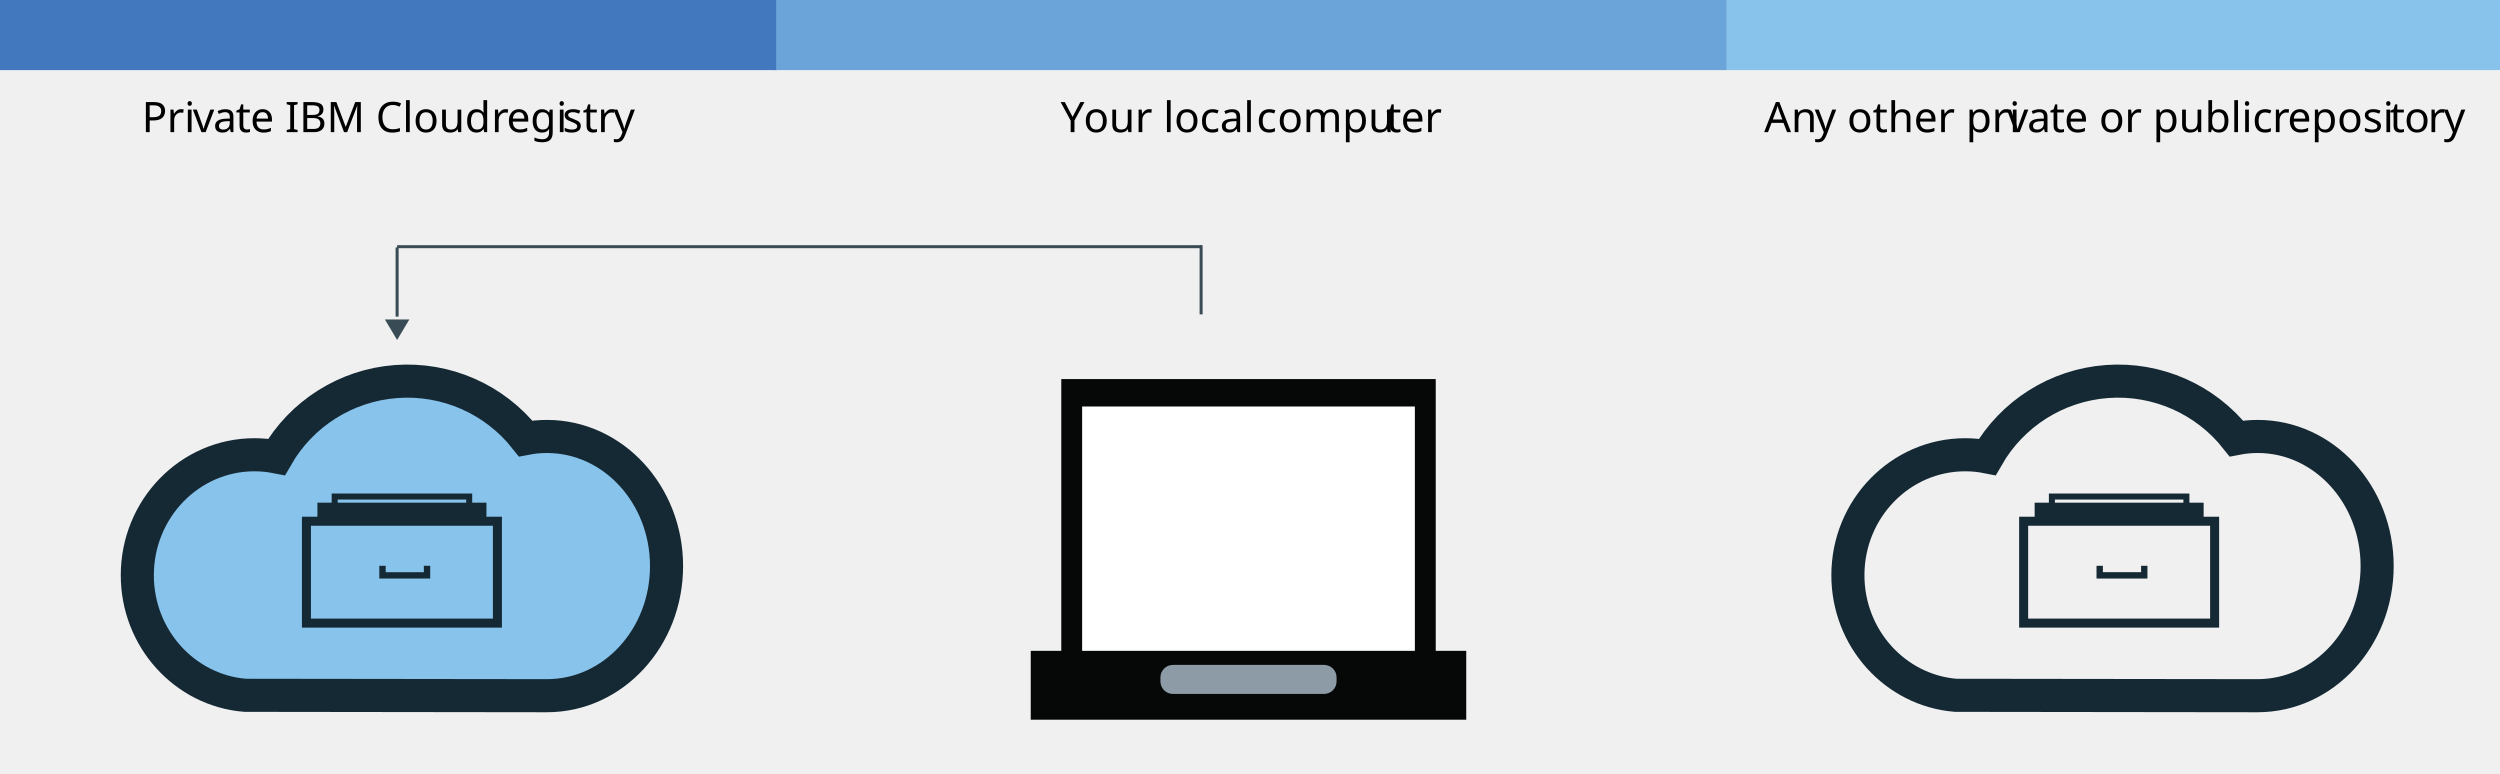
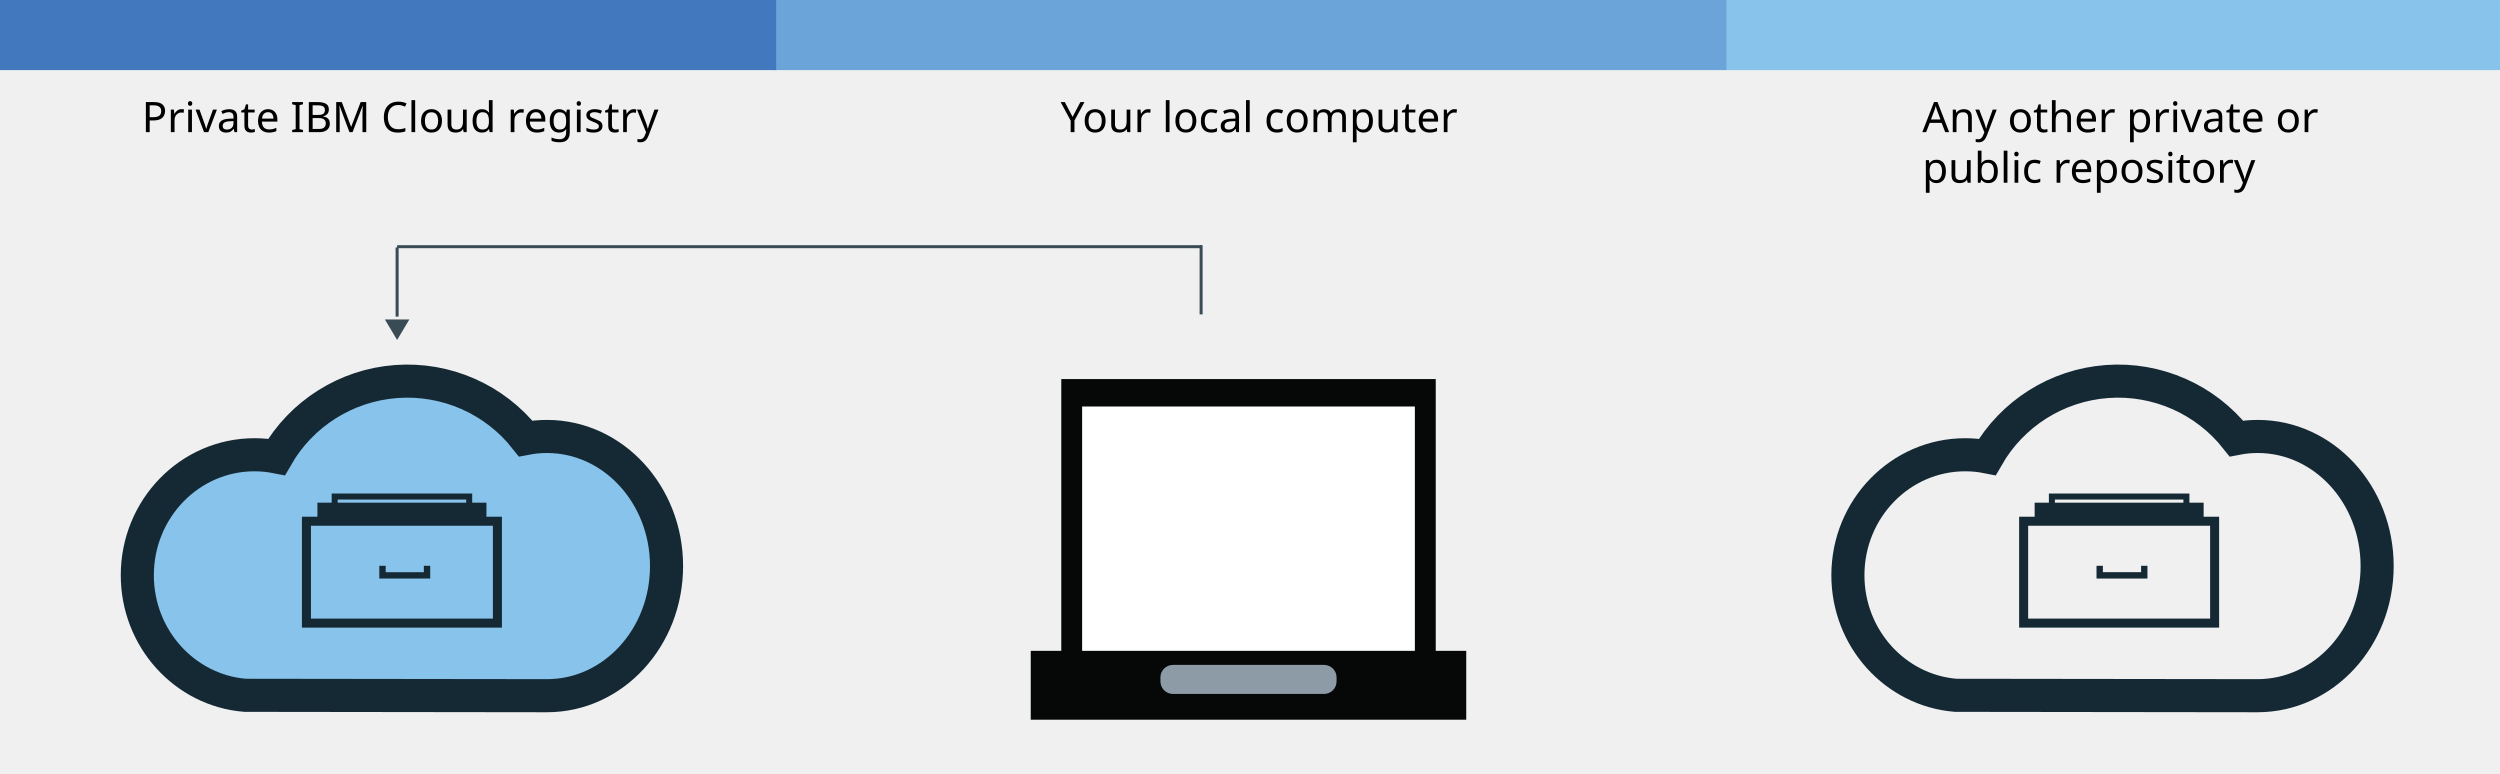
- <svg xmlns="http://www.w3.org/2000/svg" id="4ea608ff-a81e-4c44-a19c-8156005bfbe7" data-name="Layer 1" viewBox="0 0 831 257">
-   <path id="26b528bb-7ef3-45d5-9b34-acab2ad57c6b" data-name="&lt;Path&gt;" d="M257,0H574V23.3H257Z" fill="#6aa4d9" />
-   <path id="b5f381ea-9425-4c5d-99ab-5e4ba6948abc" data-name="&lt;Path&gt;" d="M574,0H831V23.3H574Z" fill="#87c3eb" />
-   <g id="4f3630c9-a43f-492a-af95-f49f43776668" data-name="&lt;Group&gt;">
-     <path id="3a0e19b8-b317-4449-bc7a-bd10a4d6c484" data-name="&lt;Path&gt;" d="M127.94,106.2,132,113l4.06-6.8Z" fill="#394b54" />
+ <svg xmlns="http://www.w3.org/2000/svg" id="Layer_1" data-name="Layer 1" viewBox="0 0 831 257">
+   <defs>
+     <style>.cls-1{fill:#6aa4d9;}.cls-2,.cls-8{fill:#87c3eb;}.cls-3{fill:#394b54;}.cls-4{fill:#4278bd;}.cls-13,.cls-14,.cls-15,.cls-5,.cls-7,.cls-9{fill:none;}.cls-5{stroke:#394b54;}.cls-13,.cls-14,.cls-15,.cls-5,.cls-8,.cls-9{stroke-miterlimit:10;}.cls-6{isolation:isolate;font-size:14px;font-family:IBMPlexSans, IBM Plex Sans;}.cls-13,.cls-14,.cls-15,.cls-8,.cls-9{stroke:#152935;}.cls-8,.cls-9{stroke-width:11px;}.cls-10{fill:#060707;}.cls-11{fill:#fff;}.cls-12{fill:#8c9ba5;}.cls-13{stroke-width:3px;}.cls-14{stroke-width:6px;}.cls-15{stroke-width:2px;}.cls-16{fill:#152935;}</style>
+   </defs>
+   <path id="_Path_" data-name="&lt;Path&gt;" class="cls-1" d="M257,0H574V23.3H257Z" />
+   <path id="_Path_2" data-name="&lt;Path&gt;" class="cls-2" d="M574,0H831V23.3H574Z" />
+   <g id="_Group_" data-name="&lt;Group&gt;">
+     <path id="_Path_3" data-name="&lt;Path&gt;" class="cls-3" d="M127.94,106.2,132,113l4.06-6.8Z" />
  </g>
-   <path id="db13e8c7-046d-4228-b5ef-dd0b398d32c2" data-name="&lt;Path&gt;" d="M0,0H258V23.3H0Z" fill="#4278bd" />
-   <path id="d60b3026-3d63-4fc3-8569-e37bbb8fd4d2" data-name="&lt;Path&gt;" d="M132,82H399.5" fill="none" stroke="#394b54" stroke-miterlimit="10" />
-   <text transform="translate(586.4 43.93)" font-size="14" font-family="IBMPlexSans, IBM Plex Sans" style="isolation:isolate">A<tspan x="8.97" y="0" letter-spacing="-0.01em">n</tspan>
-     <tspan x="16.81" y="0">y other pri</tspan>
-     <tspan x="80.69" y="0" letter-spacing="-0.01em">v</tspan>
-     <tspan x="87.46" y="0" letter-spacing="0em">a</tspan>
-     <tspan x="94.93" y="0" letter-spacing="0em">t</tspan>
-     <tspan x="99.79" y="0" letter-spacing="0em">e or public </tspan>
-     <tspan x="168.91" y="0" letter-spacing="0em">r</tspan>
-     <tspan x="173.98" y="0">eposi</tspan>
-     <tspan x="207.94" y="0" letter-spacing="0em">t</tspan>
-     <tspan x="212.8" y="0">o</tspan>
-     <tspan x="220.64" y="0" letter-spacing="0.01em">r</tspan>
-     <tspan x="225.92" y="0">y</tspan>
+   <path id="_Path_4" data-name="&lt;Path&gt;" class="cls-4" d="M0,0H258V23.3H0Z" />
+   <path id="_Path_5" data-name="&lt;Path&gt;" class="cls-5" d="M132,82H399.5" />
+   <text class="cls-6" transform="translate(638.97 43.93)">
+         Any other private or
+         <tspan x="0" y="16.8">public repository</tspan>
  </text>
-   <text transform="translate(47.13 43.93)" font-size="14" font-family="IBMPlexSans, IBM Plex Sans" style="isolation:isolate">
-     <tspan letter-spacing="-0.01em">P</tspan>
-     <tspan x="8.34" y="0" letter-spacing="0em">ri</tspan>
-     <tspan x="16.98" y="0" letter-spacing="-0.01em">v</tspan>
-     <tspan x="23.74" y="0">a</tspan>
-     <tspan x="31.22" y="0" letter-spacing="0em">t</tspan>
-     <tspan x="36.08" y="0">e IBM Cloud </tspan>
-     <tspan x="116.2" y="0" letter-spacing="0em">r</tspan>
-     <tspan x="121.27" y="0">egi</tspan>
-     <tspan x="139.84" y="0" letter-spacing="-0.01em">s</tspan>
-     <tspan x="146.56" y="0">t</tspan>
-     <tspan x="151.48" y="0" letter-spacing="0.01em">r</tspan>
-     <tspan x="156.76" y="0">y</tspan>
-   </text>
-   <text transform="translate(352.56 43.93)" font-size="14" font-family="IBMPlexSans, IBM Plex Sans" style="isolation:isolate">
-     <tspan letter-spacing="-0.05em">Y</tspan>
-     <tspan x="7.6" y="0">our local </tspan>
-     <tspan x="65.11" y="0" letter-spacing="-0.01em">c</tspan>
-     <tspan x="72.07" y="0">ompu</tspan>
-     <tspan x="108.2" y="0" letter-spacing="0em">t</tspan>
-     <tspan x="113.06" y="0" letter-spacing="0em">er</tspan>
-   </text>
-   <path id="cb85221c-fb2f-4af6-bbbe-ae30b64a41e3" data-name="&lt;Path&gt;" d="M132,82.25v23" fill="none" stroke="#394b54" stroke-miterlimit="10" />
-   <path id="c4e92bb3-20ff-455c-9604-55e38bb9d9c9" data-name="&lt;Path&gt;" d="M399.25,81.5v23" fill="none" stroke="#394b54" stroke-miterlimit="10" />
-   <rect x="399.5" y="71.5" width="15.5" height="19.5" fill="none" />
-   <path id="96fbf55c-fcf4-40ec-873f-f42ea0ef48ff" data-name="&lt;Path&gt;" d="M181.82,145.08a36.89,36.89,0,0,0-7.09.68,50.09,50.09,0,0,0-82.8,6.12,37.83,37.83,0,0,0-7.34-.72c-21.52,0-38.95,17.93-38.95,40.05,0,21,15.77,38.28,35.83,39.91l100.13.13h.22c22,0,39.74-19.29,39.74-43.09S203.77,145.08,181.82,145.08Z" fill="#87c3eb" stroke="#152935" stroke-miterlimit="10" stroke-width="11" />
-   <path id="66b7a578-b043-472e-86c9-97538cab762b" data-name="&lt;Path&gt;" d="M750.47,145.08a36.89,36.89,0,0,0-7.09.68,50.09,50.09,0,0,0-82.8,6.12,37.83,37.83,0,0,0-7.34-.72c-21.52,0-39,17.93-39,40.05,0,21,15.77,38.28,35.83,39.91l100.13.13h.22c21.95,0,39.74-19.29,39.74-43.09S772.42,145.08,750.47,145.08Z" fill="none" stroke="#152935" stroke-miterlimit="10" stroke-width="11" />
-   <rect id="36862df0-c2a3-423f-b600-92166e47195c" data-name="&lt;Rectangle&gt;" x="352.77" y="126" width="124.47" height="90.67" fill="#060707" />
-   <g id="379cd366-c4c1-4a5e-9051-98565c69d453" data-name="&lt;Group&gt;">
-     <rect id="4b499323-e7f4-4b53-8bff-364a33d99c44" data-name="&lt;Rectangle&gt;" x="361.89" y="137.31" width="106.23" height="77.38" fill="#fff" />
-     <path id="27727e4d-3e62-4275-aca3-da0f7abdf801" data-name="&lt;Compound Path&gt;" d="M470.3,216.88H359.7V135.12H470.3ZM364.08,212.5H465.92v-73H364.08Z" fill="#fff" />
+   <text class="cls-6" transform="translate(47.13 43.93)">Private IBM Cloud registry</text>
+   <text class="cls-6" transform="translate(352.56 43.93)">Your local computer</text>
+   <path id="_Path_6" data-name="&lt;Path&gt;" class="cls-5" d="M132,82.25v23" />
+   <path id="_Path_7" data-name="&lt;Path&gt;" class="cls-5" d="M399.25,81.5v23" />
+   <rect class="cls-7" x="399.5" y="71.5" width="15.5" height="19.5" />
+   <path id="_Path_8" data-name="&lt;Path&gt;" class="cls-8" d="M181.82,145.08a36.89,36.89,0,0,0-7.09.68,50.09,50.09,0,0,0-82.8,6.12,37.83,37.83,0,0,0-7.34-.72c-21.52,0-38.95,17.93-38.95,40.05,0,21,15.77,38.28,35.83,39.91l100.13.13h.22c22,0,39.74-19.29,39.74-43.09S203.77,145.08,181.82,145.08Z" />
+   <path id="_Path_9" data-name="&lt;Path&gt;" class="cls-9" d="M750.47,145.08a36.89,36.89,0,0,0-7.09.68,50.09,50.09,0,0,0-82.8,6.12,37.83,37.83,0,0,0-7.34-.72c-21.52,0-39,17.93-39,40.05,0,21,15.77,38.28,35.83,39.91l100.13.13h.22c21.95,0,39.74-19.29,39.74-43.09S772.42,145.08,750.47,145.08Z" />
+   <rect id="_Rectangle_" data-name="&lt;Rectangle&gt;" class="cls-10" x="352.77" y="126" width="124.47" height="90.67" />
+   <g id="_Group_2" data-name="&lt;Group&gt;">
+     <rect id="_Rectangle_2" data-name="&lt;Rectangle&gt;" class="cls-11" x="361.89" y="137.31" width="106.23" height="77.38" />
+     <path id="_Compound_Path_" data-name="&lt;Compound Path&gt;" class="cls-11" d="M470.3,216.88H359.7V135.12H470.3ZM364.08,212.5H465.92v-73H364.08Z" />
  </g>
-   <rect id="f705138f-c6e3-406a-8fbf-ec58cecc4f82" data-name="&lt;Rectangle&gt;" x="342.62" y="216.34" width="144.76" height="22.89" fill="#060707" />
-   <rect id="a28c1fb3-03d8-4cea-aca6-88dcc19edf2c" data-name="&lt;Rectangle&gt;" x="385.72" y="221.01" width="58.56" height="9.66" rx="4.18" ry="4.18" fill="#8c9ba5" />
-   <rect x="672.66" y="173.26" width="63.48" height="33.86" fill="none" stroke="#152935" stroke-miterlimit="10" stroke-width="3" />
-   <line x1="676.32" y1="170.09" x2="732.49" y2="170.09" fill="none" stroke="#152935" stroke-miterlimit="10" stroke-width="6" />
-   <rect x="682.05" y="165.05" width="44.71" height="5.03" fill="none" stroke="#152935" stroke-miterlimit="10" stroke-width="2" />
-   <path d="M711.7,190.19H699v-2.12h-2.12v4.24h16.93v-4.24H711.7Z" fill="#152935" />
-   <rect x="101.86" y="173.26" width="63.48" height="33.86" fill="none" stroke="#152935" stroke-miterlimit="10" stroke-width="3" />
-   <line x1="105.51" y1="170.09" x2="161.69" y2="170.09" fill="none" stroke="#152935" stroke-miterlimit="10" stroke-width="6" />
-   <rect x="111.25" y="165.05" width="44.71" height="5.03" fill="none" stroke="#152935" stroke-miterlimit="10" stroke-width="2" />
-   <path d="M140.89,190.19H128.2v-2.12h-2.12v4.24H143v-4.24h-2.12Z" fill="#152935" />
+   <rect id="_Rectangle_3" data-name="&lt;Rectangle&gt;" class="cls-10" x="342.62" y="216.34" width="144.76" height="22.89" />
+   <rect id="_Rectangle_4" data-name="&lt;Rectangle&gt;" class="cls-12" x="385.72" y="221.01" width="58.56" height="9.66" rx="4.18" ry="4.18" />
+   <rect class="cls-13" x="672.66" y="173.26" width="63.48" height="33.86" />
+   <line class="cls-14" x1="676.32" y1="170.09" x2="732.49" y2="170.09" />
+   <rect class="cls-15" x="682.05" y="165.05" width="44.71" height="5.03" />
+   <path class="cls-16" d="M711.7,190.19H699v-2.12h-2.12v4.24h16.93v-4.24H711.7Z" />
+   <rect class="cls-13" x="101.86" y="173.26" width="63.48" height="33.86" />
+   <line class="cls-14" x1="105.51" y1="170.09" x2="161.69" y2="170.09" />
+   <rect class="cls-15" x="111.25" y="165.05" width="44.71" height="5.03" />
+   <path class="cls-16" d="M140.89,190.19H128.2v-2.12h-2.12v4.24H143v-4.24h-2.12Z" />
</svg>
